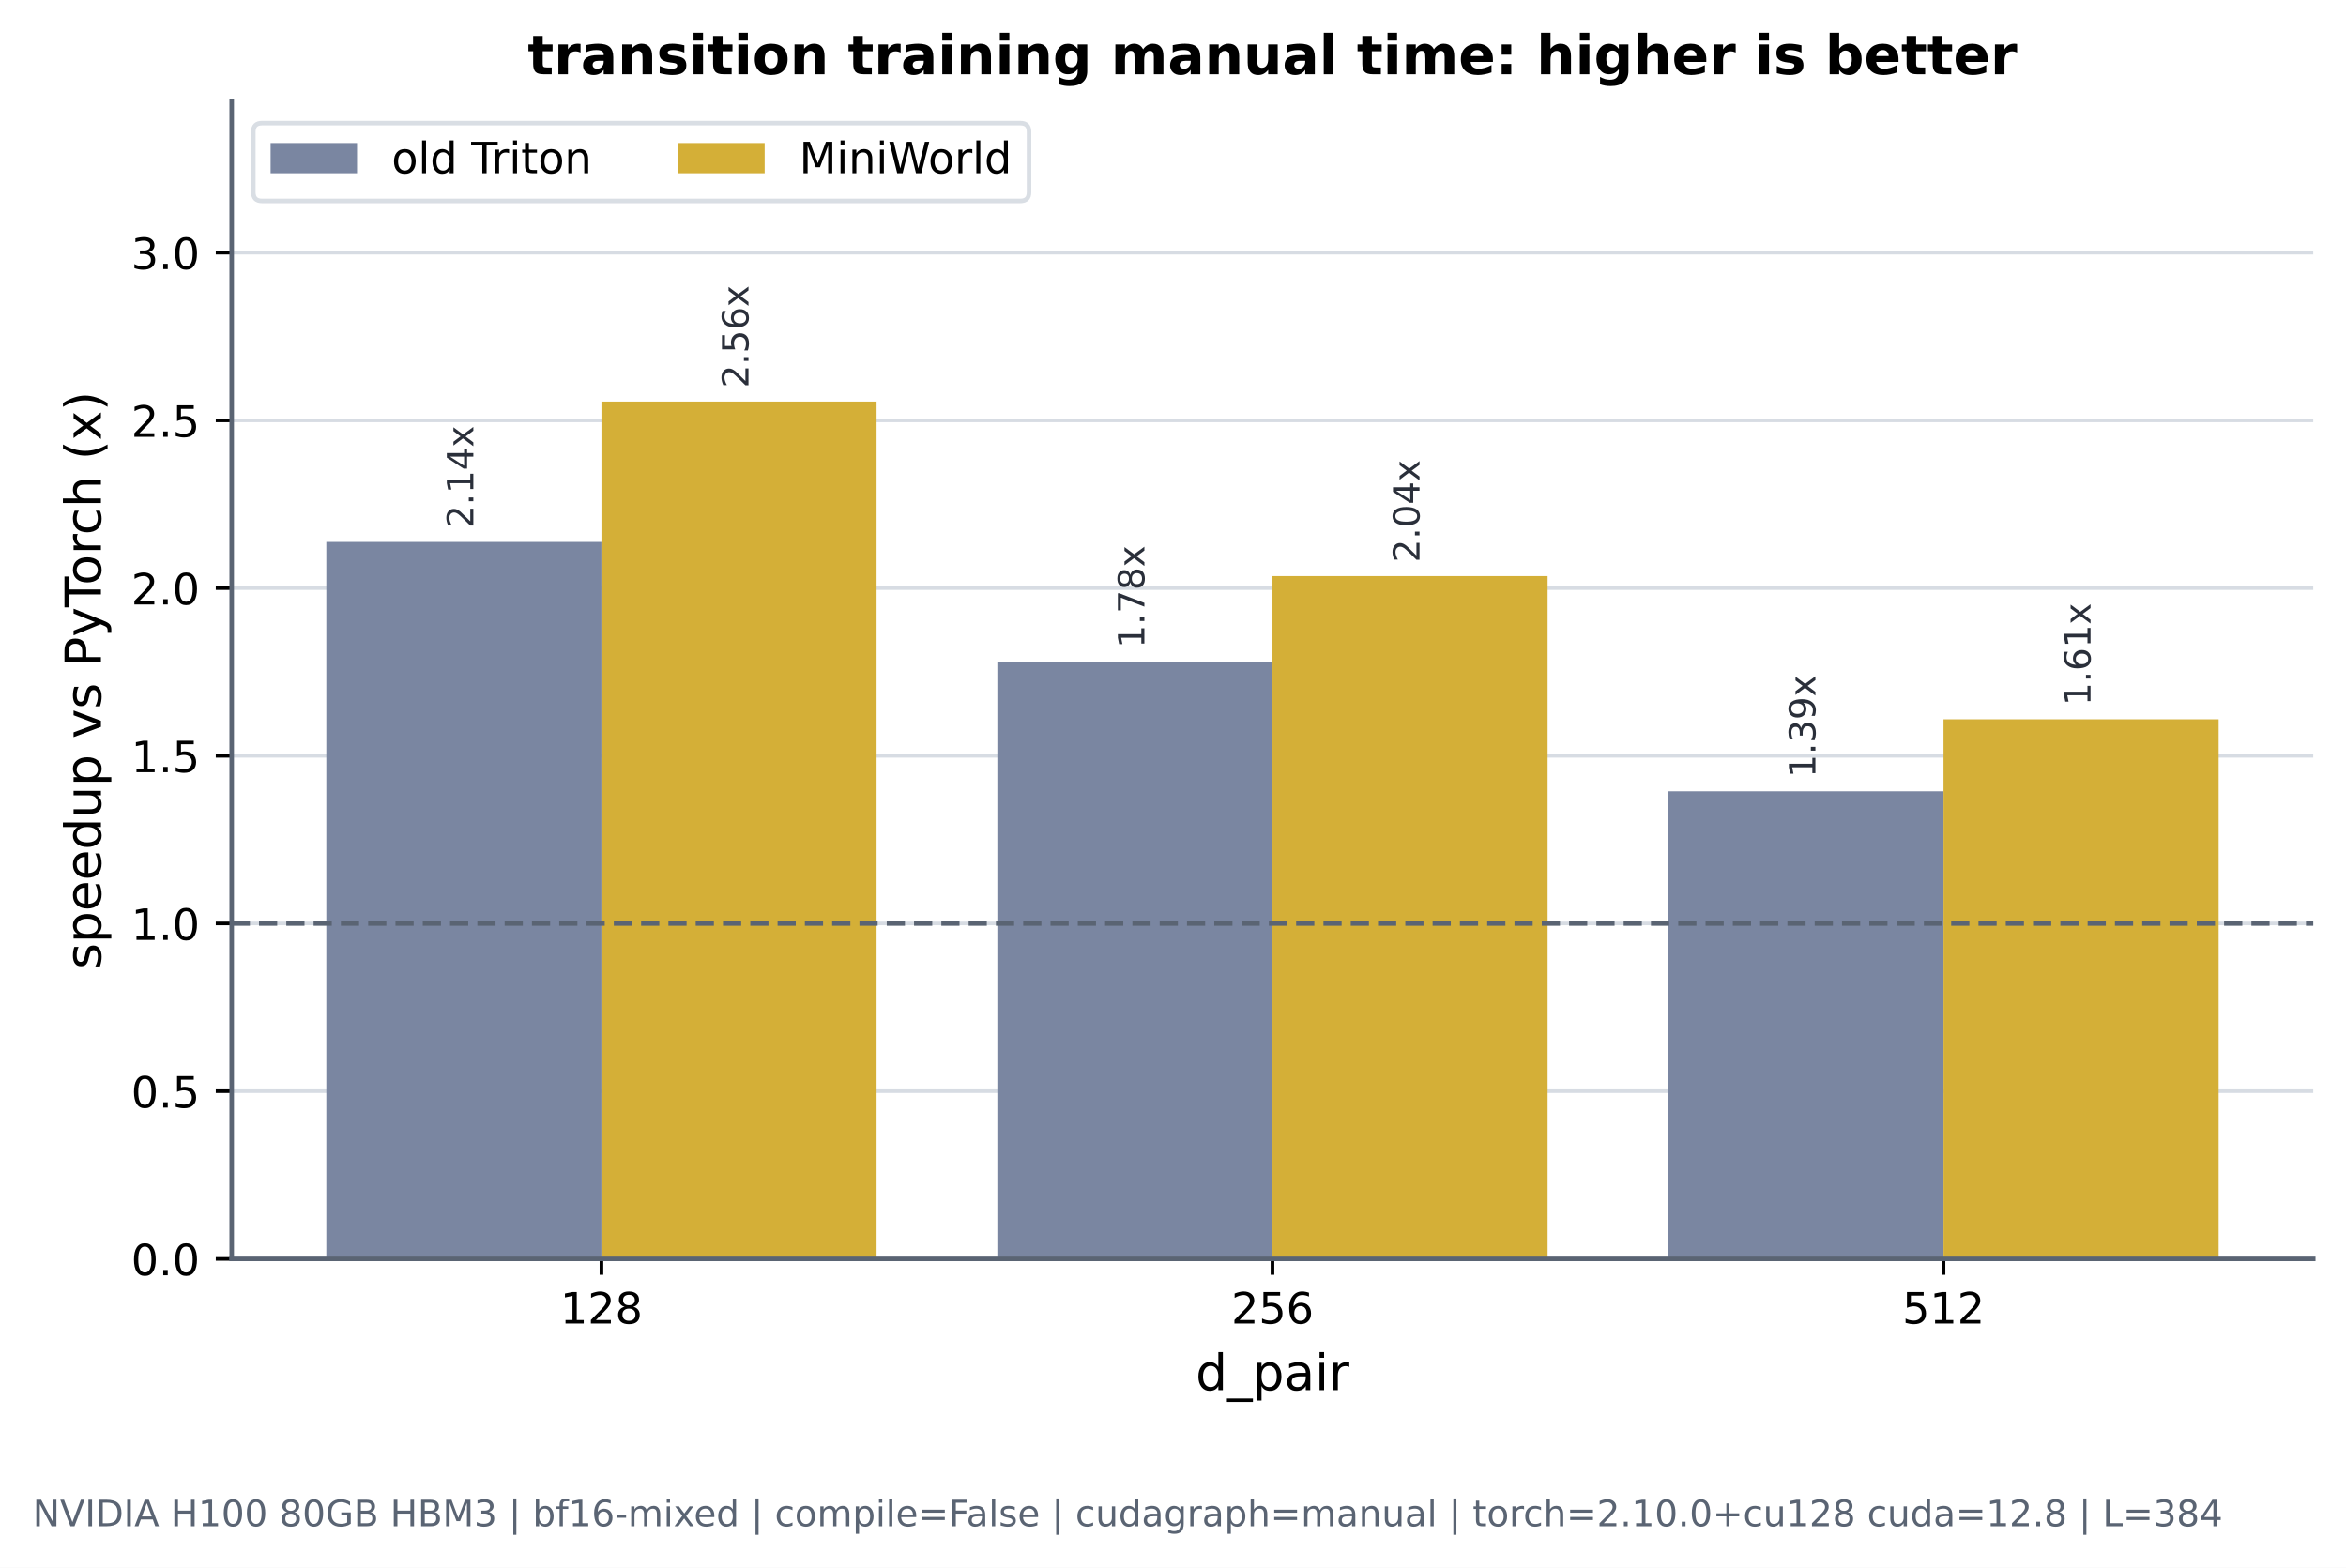
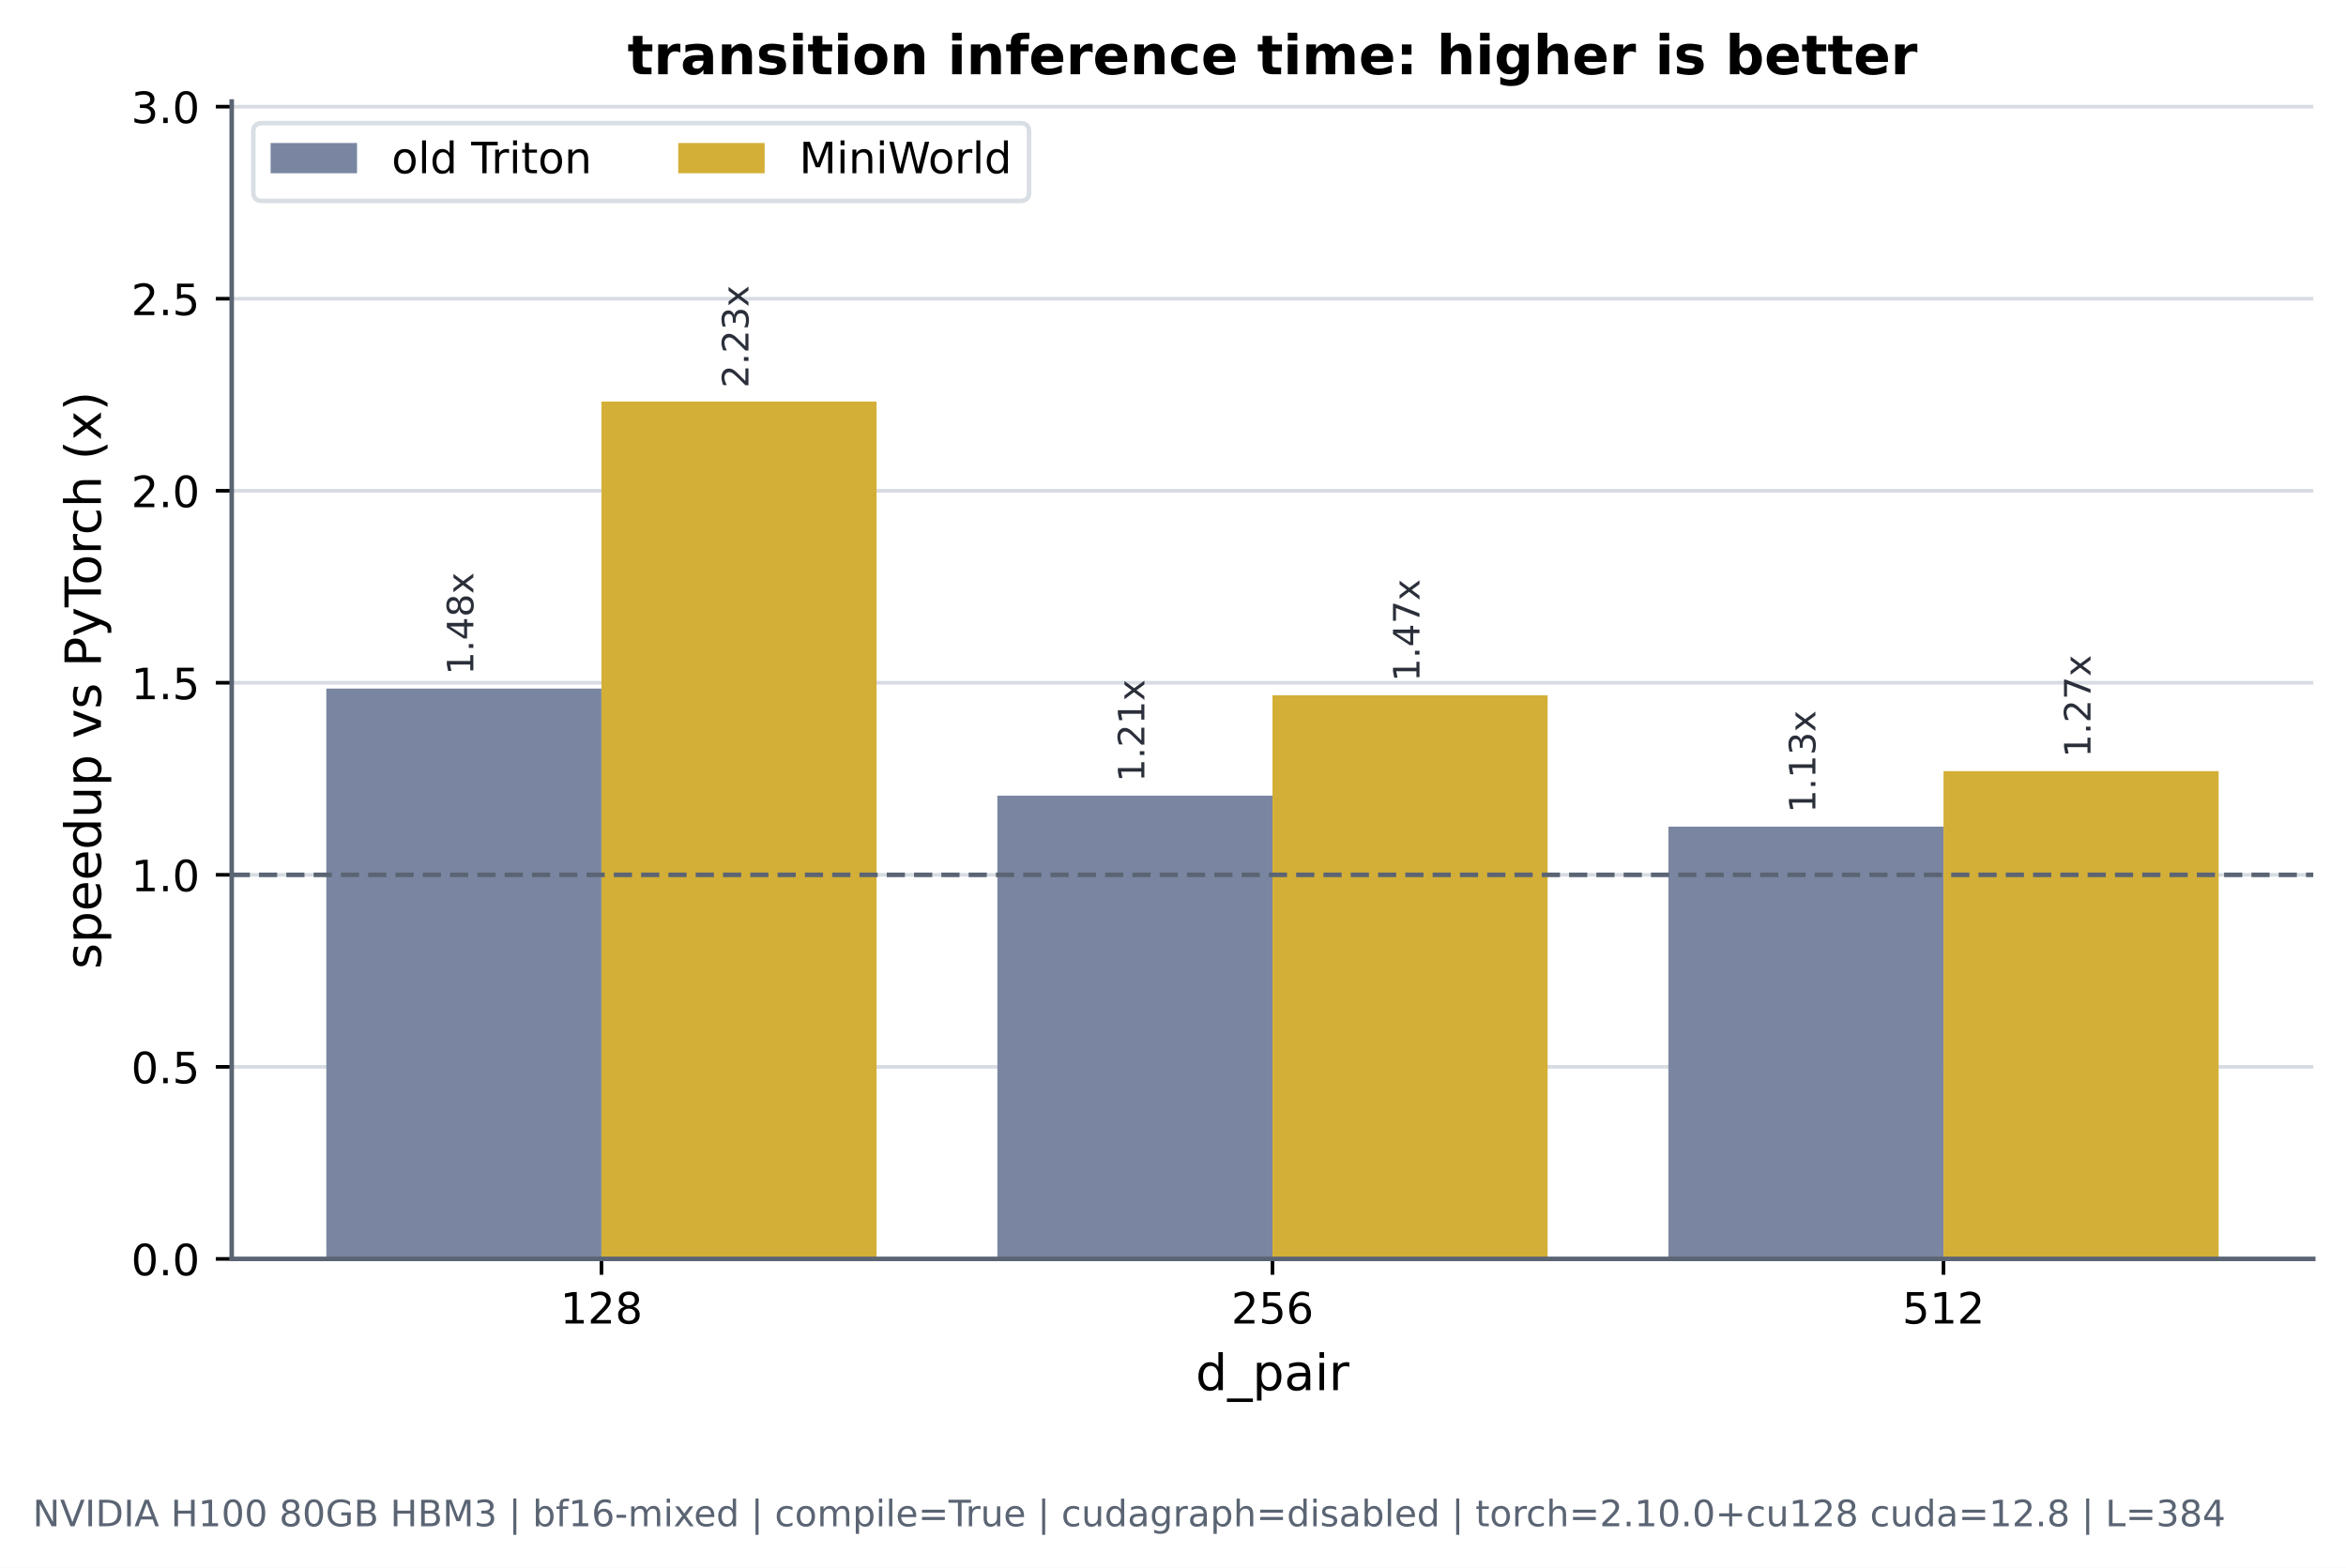
<svg xmlns="http://www.w3.org/2000/svg" xmlns:xlink="http://www.w3.org/1999/xlink" width="515.736pt" height="344.665pt" viewBox="0 0 515.736 344.665" version="1.1">
  <defs>
    <style type="text/css">*{stroke-linejoin: round; stroke-linecap: butt}</style>
  </defs>
  <g id="figure_1">
    <g id="patch_1">
      <path d="M 0 344.665  L 515.736 344.665  L 515.736 0  L 0 0  z " style="fill: #ffffff" />
    </g>
    <g id="axes_1">
      <g id="patch_2">
        <path d="M 50.939 276.762  L 508.536 276.762  L 508.536 22.318  L 50.939 22.318  z " style="fill: #ffffff" />
      </g>
      <g id="matplotlib.axis_1">
        <g id="xtick_1">
          <g id="line2d_1">
            <defs>
-               <path id="m27a2633998" d="M 0 0  L 0 3.5  " style="stroke: #000000; stroke-width: 0.8" />
+               <path id="m0b4c2c6927" d="M 0 0  L 0 3.5  " style="stroke: #000000; stroke-width: 0.8" />
            </defs>
            <g>
-               <use xlink:href="#m27a2633998" x="132.22" y="276.762" style="stroke: #000000; stroke-width: 0.8" />
+               <use xlink:href="#m0b4c2c6927" x="132.22" y="276.762" style="stroke: #000000; stroke-width: 0.8" />
            </g>
          </g>
          <g id="text_1">
            <text style="font-size: 9.5px; font-family: 'DejaVu Sans', 'Arial', 'Helvetica', sans-serif; text-anchor: middle" x="132.22" y="290.98" transform="rotate(-0 132.2204 290.9801)">128</text>
          </g>
        </g>
        <g id="xtick_2">
          <g id="line2d_2">
            <g>
-               <use xlink:href="#m27a2633998" x="279.737" y="276.762" style="stroke: #000000; stroke-width: 0.8" />
+               <use xlink:href="#m0b4c2c6927" x="279.737" y="276.762" style="stroke: #000000; stroke-width: 0.8" />
            </g>
          </g>
          <g id="text_2">
            <text style="font-size: 9.5px; font-family: 'DejaVu Sans', 'Arial', 'Helvetica', sans-serif; text-anchor: middle" x="279.737" y="290.98" transform="rotate(-0 279.7373 290.9801)">256</text>
          </g>
        </g>
        <g id="xtick_3">
          <g id="line2d_3">
            <g>
-               <use xlink:href="#m27a2633998" x="427.254" y="276.762" style="stroke: #000000; stroke-width: 0.8" />
+               <use xlink:href="#m0b4c2c6927" x="427.254" y="276.762" style="stroke: #000000; stroke-width: 0.8" />
            </g>
          </g>
          <g id="text_3">
            <text style="font-size: 9.5px; font-family: 'DejaVu Sans', 'Arial', 'Helvetica', sans-serif; text-anchor: middle" x="427.254" y="290.98" transform="rotate(-0 427.2542 290.9801)">512</text>
          </g>
        </g>
        <g id="text_4">
          <text style="font-size: 11px; font-family: 'DejaVu Sans', 'Arial', 'Helvetica', sans-serif; text-anchor: middle" x="279.737" y="305.621" transform="rotate(-0 279.7373 305.6206)">d_pair</text>
        </g>
      </g>
      <g id="matplotlib.axis_2">
        <g id="ytick_1">
          <g id="line2d_4">
-             <path d="M 50.939 276.762  L 508.536 276.762  " clip-path="url(#pc6d2b3e2df)" style="fill: none; stroke: #d7dce3; stroke-width: 0.8; stroke-linecap: square" />
+             <path d="M 50.939 276.762  L 508.536 276.762  " clip-path="url(#p1a856bbd11)" style="fill: none; stroke: #d7dce3; stroke-width: 0.8; stroke-linecap: square" />
          </g>
          <g id="line2d_5">
            <defs>
-               <path id="me496456129" d="M 0 0  L -3.5 0  " style="stroke: #000000; stroke-width: 0.8" />
+               <path id="mbe82e9d874" d="M 0 0  L -3.5 0  " style="stroke: #000000; stroke-width: 0.8" />
            </defs>
            <g>
-               <use xlink:href="#me496456129" x="50.939" y="276.762" style="stroke: #000000; stroke-width: 0.8" />
+               <use xlink:href="#mbe82e9d874" x="50.939" y="276.762" style="stroke: #000000; stroke-width: 0.8" />
            </g>
          </g>
          <g id="text_5">
            <text style="font-size: 9.5px; font-family: 'DejaVu Sans', 'Arial', 'Helvetica', sans-serif; text-anchor: end" x="43.939" y="280.371" transform="rotate(-0 43.93858 280.3712)">0.0</text>
          </g>
        </g>
        <g id="ytick_2">
          <g id="line2d_6">
-             <path d="M 50.939 239.894  L 508.536 239.894  " clip-path="url(#pc6d2b3e2df)" style="fill: none; stroke: #d7dce3; stroke-width: 0.8; stroke-linecap: square" />
+             <path d="M 50.939 234.544  L 508.536 234.544  " clip-path="url(#p1a856bbd11)" style="fill: none; stroke: #d7dce3; stroke-width: 0.8; stroke-linecap: square" />
          </g>
          <g id="line2d_7">
            <g>
-               <use xlink:href="#me496456129" x="50.939" y="239.894" style="stroke: #000000; stroke-width: 0.8" />
+               <use xlink:href="#mbe82e9d874" x="50.939" y="234.544" style="stroke: #000000; stroke-width: 0.8" />
            </g>
          </g>
          <g id="text_6">
-             <text style="font-size: 9.5px; font-family: 'DejaVu Sans', 'Arial', 'Helvetica', sans-serif; text-anchor: end" x="43.939" y="243.503" transform="rotate(-0 43.93858 243.5029)">0.5</text>
+             <text style="font-size: 9.5px; font-family: 'DejaVu Sans', 'Arial', 'Helvetica', sans-serif; text-anchor: end" x="43.939" y="238.152" transform="rotate(-0 43.93858 238.1525)">0.5</text>
          </g>
        </g>
        <g id="ytick_3">
          <g id="line2d_8">
-             <path d="M 50.939 203.026  L 508.536 203.026  " clip-path="url(#pc6d2b3e2df)" style="fill: none; stroke: #d7dce3; stroke-width: 0.8; stroke-linecap: square" />
+             <path d="M 50.939 192.325  L 508.536 192.325  " clip-path="url(#p1a856bbd11)" style="fill: none; stroke: #d7dce3; stroke-width: 0.8; stroke-linecap: square" />
          </g>
          <g id="line2d_9">
            <g>
-               <use xlink:href="#me496456129" x="50.939" y="203.026" style="stroke: #000000; stroke-width: 0.8" />
+               <use xlink:href="#mbe82e9d874" x="50.939" y="192.325" style="stroke: #000000; stroke-width: 0.8" />
            </g>
          </g>
          <g id="text_7">
-             <text style="font-size: 9.5px; font-family: 'DejaVu Sans', 'Arial', 'Helvetica', sans-serif; text-anchor: end" x="43.939" y="206.635" transform="rotate(-0 43.93858 206.6346)">1.0</text>
+             <text style="font-size: 9.5px; font-family: 'DejaVu Sans', 'Arial', 'Helvetica', sans-serif; text-anchor: end" x="43.939" y="195.934" transform="rotate(-0 43.93858 195.9337)">1.0</text>
          </g>
        </g>
        <g id="ytick_4">
          <g id="line2d_10">
-             <path d="M 50.939 166.157  L 508.536 166.157  " clip-path="url(#pc6d2b3e2df)" style="fill: none; stroke: #d7dce3; stroke-width: 0.8; stroke-linecap: square" />
+             <path d="M 50.939 150.106  L 508.536 150.106  " clip-path="url(#p1a856bbd11)" style="fill: none; stroke: #d7dce3; stroke-width: 0.8; stroke-linecap: square" />
          </g>
          <g id="line2d_11">
            <g>
-               <use xlink:href="#me496456129" x="50.939" y="166.157" style="stroke: #000000; stroke-width: 0.8" />
+               <use xlink:href="#mbe82e9d874" x="50.939" y="150.106" style="stroke: #000000; stroke-width: 0.8" />
            </g>
          </g>
          <g id="text_8">
-             <text style="font-size: 9.5px; font-family: 'DejaVu Sans', 'Arial', 'Helvetica', sans-serif; text-anchor: end" x="43.939" y="169.766" transform="rotate(-0 43.93858 169.7663)">1.5</text>
+             <text style="font-size: 9.5px; font-family: 'DejaVu Sans', 'Arial', 'Helvetica', sans-serif; text-anchor: end" x="43.939" y="153.715" transform="rotate(-0 43.93858 153.7149)">1.5</text>
          </g>
        </g>
        <g id="ytick_5">
          <g id="line2d_12">
-             <path d="M 50.939 129.289  L 508.536 129.289  " clip-path="url(#pc6d2b3e2df)" style="fill: none; stroke: #d7dce3; stroke-width: 0.8; stroke-linecap: square" />
+             <path d="M 50.939 107.887  L 508.536 107.887  " clip-path="url(#p1a856bbd11)" style="fill: none; stroke: #d7dce3; stroke-width: 0.8; stroke-linecap: square" />
          </g>
          <g id="line2d_13">
            <g>
-               <use xlink:href="#me496456129" x="50.939" y="129.289" style="stroke: #000000; stroke-width: 0.8" />
+               <use xlink:href="#mbe82e9d874" x="50.939" y="107.887" style="stroke: #000000; stroke-width: 0.8" />
            </g>
          </g>
          <g id="text_9">
-             <text style="font-size: 9.5px; font-family: 'DejaVu Sans', 'Arial', 'Helvetica', sans-serif; text-anchor: end" x="43.939" y="132.898" transform="rotate(-0 43.93858 132.8979)">2.0</text>
+             <text style="font-size: 9.5px; font-family: 'DejaVu Sans', 'Arial', 'Helvetica', sans-serif; text-anchor: end" x="43.939" y="111.496" transform="rotate(-0 43.93858 111.4961)">2.0</text>
          </g>
        </g>
        <g id="ytick_6">
          <g id="line2d_14">
-             <path d="M 50.939 92.421  L 508.536 92.421  " clip-path="url(#pc6d2b3e2df)" style="fill: none; stroke: #d7dce3; stroke-width: 0.8; stroke-linecap: square" />
+             <path d="M 50.939 65.668  L 508.536 65.668  " clip-path="url(#p1a856bbd11)" style="fill: none; stroke: #d7dce3; stroke-width: 0.8; stroke-linecap: square" />
          </g>
          <g id="line2d_15">
            <g>
-               <use xlink:href="#me496456129" x="50.939" y="92.421" style="stroke: #000000; stroke-width: 0.8" />
+               <use xlink:href="#mbe82e9d874" x="50.939" y="65.668" style="stroke: #000000; stroke-width: 0.8" />
            </g>
          </g>
          <g id="text_10">
-             <text style="font-size: 9.5px; font-family: 'DejaVu Sans', 'Arial', 'Helvetica', sans-serif; text-anchor: end" x="43.939" y="96.03" transform="rotate(-0 43.93858 96.0296)">2.5</text>
+             <text style="font-size: 9.5px; font-family: 'DejaVu Sans', 'Arial', 'Helvetica', sans-serif; text-anchor: end" x="43.939" y="69.277" transform="rotate(-0 43.93858 69.27729)">2.5</text>
          </g>
        </g>
        <g id="ytick_7">
          <g id="line2d_16">
-             <path d="M 50.939 55.552  L 508.536 55.552  " clip-path="url(#pc6d2b3e2df)" style="fill: none; stroke: #d7dce3; stroke-width: 0.8; stroke-linecap: square" />
+             <path d="M 50.939 23.45  L 508.536 23.45  " clip-path="url(#p1a856bbd11)" style="fill: none; stroke: #d7dce3; stroke-width: 0.8; stroke-linecap: square" />
          </g>
          <g id="line2d_17">
            <g>
-               <use xlink:href="#me496456129" x="50.939" y="55.552" style="stroke: #000000; stroke-width: 0.8" />
+               <use xlink:href="#mbe82e9d874" x="50.939" y="23.45" style="stroke: #000000; stroke-width: 0.8" />
            </g>
          </g>
          <g id="text_11">
-             <text style="font-size: 9.5px; font-family: 'DejaVu Sans', 'Arial', 'Helvetica', sans-serif; text-anchor: end" x="43.939" y="59.161" transform="rotate(-0 43.93858 59.16127)">3.0</text>
+             <text style="font-size: 9.5px; font-family: 'DejaVu Sans', 'Arial', 'Helvetica', sans-serif; text-anchor: end" x="43.939" y="27.058" transform="rotate(-0 43.93858 27.0585)">3.0</text>
          </g>
        </g>
        <g id="text_12">
          <text style="font-size: 11px; font-family: 'DejaVu Sans', 'Arial', 'Helvetica', sans-serif; text-anchor: middle" x="22.188" y="149.54" transform="rotate(-90 22.18803 149.5402)">speedup vs PyTorch (x)</text>
        </g>
      </g>
      <g id="patch_3">
-         <path d="M 71.738 276.762  L 132.22 276.762  L 132.22 119.138  L 71.738 119.138  z " clip-path="url(#pc6d2b3e2df)" style="fill: #7a86a1" />
+         <path d="M 71.738 276.762  L 132.22 276.762  L 132.22 151.382  L 71.738 151.382  z " clip-path="url(#p1a856bbd11)" style="fill: #7a86a1" />
      </g>
      <g id="patch_4">
-         <path d="M 219.255 276.762  L 279.737 276.762  L 279.737 145.476  L 219.255 145.476  z " clip-path="url(#pc6d2b3e2df)" style="fill: #7a86a1" />
+         <path d="M 219.255 276.762  L 279.737 276.762  L 279.737 174.921  L 219.255 174.921  z " clip-path="url(#p1a856bbd11)" style="fill: #7a86a1" />
      </g>
      <g id="patch_5">
-         <path d="M 366.772 276.762  L 427.254 276.762  L 427.254 173.966  L 366.772 173.966  z " clip-path="url(#pc6d2b3e2df)" style="fill: #7a86a1" />
+         <path d="M 366.772 276.762  L 427.254 276.762  L 427.254 181.733  L 366.772 181.733  z " clip-path="url(#p1a856bbd11)" style="fill: #7a86a1" />
      </g>
      <g id="patch_6">
-         <path d="M 132.22 276.762  L 192.702 276.762  L 192.702 88.285  L 132.22 88.285  z " clip-path="url(#pc6d2b3e2df)" style="fill: #d4af37" />
+         <path d="M 132.22 276.762  L 192.702 276.762  L 192.702 88.285  L 132.22 88.285  z " clip-path="url(#p1a856bbd11)" style="fill: #d4af37" />
      </g>
      <g id="patch_7">
-         <path d="M 279.737 276.762  L 340.219 276.762  L 340.219 126.651  L 279.737 126.651  z " clip-path="url(#pc6d2b3e2df)" style="fill: #d4af37" />
+         <path d="M 279.737 276.762  L 340.219 276.762  L 340.219 152.856  L 279.737 152.856  z " clip-path="url(#p1a856bbd11)" style="fill: #d4af37" />
      </g>
      <g id="patch_8">
-         <path d="M 427.254 276.762  L 487.736 276.762  L 487.736 158.131  L 427.254 158.131  z " clip-path="url(#pc6d2b3e2df)" style="fill: #d4af37" />
+         <path d="M 427.254 276.762  L 487.736 276.762  L 487.736 169.53  L 427.254 169.53  z " clip-path="url(#p1a856bbd11)" style="fill: #d4af37" />
      </g>
      <g id="line2d_18">
-         <path d="M 50.939 203.026  L 508.536 203.026  " clip-path="url(#pc6d2b3e2df)" style="fill: none; stroke-dasharray: 4,2; stroke-dashoffset: 0; stroke: #5a6473" />
+         <path d="M 50.939 192.325  L 508.536 192.325  " clip-path="url(#p1a856bbd11)" style="fill: none; stroke-dasharray: 4,2; stroke-dashoffset: 0; stroke: #5a6473" />
      </g>
      <g id="patch_9">
        <path d="M 50.939 276.762  L 50.939 22.318  " style="fill: none; stroke: #5a6473; stroke-linejoin: miter; stroke-linecap: square" />
      </g>
      <g id="patch_10">
        <path d="M 50.939 276.762  L 508.536 276.762  " style="fill: none; stroke: #5a6473; stroke-linejoin: miter; stroke-linecap: square" />
      </g>
      <g id="text_13">
-         <text style="font-size: 8px; font-family: 'DejaVu Sans', 'Arial', 'Helvetica', sans-serif; fill: #2a2f3a" transform="translate(104.0576 116.1377) rotate(-90)">2.14x</text>
+         <text style="font-size: 8px; font-family: 'DejaVu Sans', 'Arial', 'Helvetica', sans-serif; fill: #2a2f3a" transform="translate(104.0576 148.3822) rotate(-90)">1.48x</text>
      </g>
      <g id="text_14">
-         <text style="font-size: 8px; font-family: 'DejaVu Sans', 'Arial', 'Helvetica', sans-serif; fill: #2a2f3a" transform="translate(251.5745 142.4762) rotate(-90)">1.78x</text>
+         <text style="font-size: 8px; font-family: 'DejaVu Sans', 'Arial', 'Helvetica', sans-serif; fill: #2a2f3a" transform="translate(251.5745 171.9208) rotate(-90)">1.21x</text>
      </g>
      <g id="text_15">
-         <text style="font-size: 8px; font-family: 'DejaVu Sans', 'Arial', 'Helvetica', sans-serif; fill: #2a2f3a" transform="translate(399.0913 170.9661) rotate(-90)">1.39x</text>
+         <text style="font-size: 8px; font-family: 'DejaVu Sans', 'Arial', 'Helvetica', sans-serif; fill: #2a2f3a" transform="translate(399.0913 178.7333) rotate(-90)">1.13x</text>
      </g>
      <g id="text_16">
-         <text style="font-size: 8px; font-family: 'DejaVu Sans', 'Arial', 'Helvetica', sans-serif; fill: #2a2f3a" transform="translate(164.5395 85.28515) rotate(-90)">2.56x</text>
+         <text style="font-size: 8px; font-family: 'DejaVu Sans', 'Arial', 'Helvetica', sans-serif; fill: #2a2f3a" transform="translate(164.5395 85.28515) rotate(-90)">2.23x</text>
      </g>
      <g id="text_17">
-         <text style="font-size: 8px; font-family: 'DejaVu Sans', 'Arial', 'Helvetica', sans-serif; fill: #2a2f3a" transform="translate(312.0564 123.6508) rotate(-90)">2.04x</text>
+         <text style="font-size: 8px; font-family: 'DejaVu Sans', 'Arial', 'Helvetica', sans-serif; fill: #2a2f3a" transform="translate(312.0564 149.8563) rotate(-90)">1.47x</text>
      </g>
      <g id="text_18">
-         <text style="font-size: 8px; font-family: 'DejaVu Sans', 'Arial', 'Helvetica', sans-serif; fill: #2a2f3a" transform="translate(459.5733 155.1308) rotate(-90)">1.61x</text>
+         <text style="font-size: 8px; font-family: 'DejaVu Sans', 'Arial', 'Helvetica', sans-serif; fill: #2a2f3a" transform="translate(459.5733 166.5299) rotate(-90)">1.27x</text>
      </g>
      <g id="text_19">
-         <text style="font-weight: 700; font-size: 12px; font-family: 'DejaVu Sans', 'Arial', 'Helvetica', sans-serif; text-anchor: middle" x="279.737" y="16.318" transform="rotate(-0 279.7373 16.31812)">transition training manual time: higher is better</text>
+         <text style="font-weight: 700; font-size: 12px; font-family: 'DejaVu Sans', 'Arial', 'Helvetica', sans-serif; text-anchor: middle" x="279.737" y="16.318" transform="rotate(-0 279.7373 16.31812)">transition inference time: higher is better</text>
      </g>
      <g id="legend_1">
        <g id="patch_11">
          <path d="M 57.589 44.169  L 224.32 44.169  Q 226.22 44.169 226.22 42.269  L 226.22 28.968  Q 226.22 27.068 224.32 27.068  L 57.589 27.068  Q 55.689 27.068 55.689 28.968  L 55.689 42.269  Q 55.689 44.169 57.589 44.169  z " style="fill: #ffffff; opacity: 0.95; stroke: #d7dce3; stroke-linejoin: miter" />
        </g>
        <g id="patch_12">
          <path d="M 59.489 38.087  L 78.489 38.087  L 78.489 31.437  L 59.489 31.437  z " style="fill: #7a86a1" />
        </g>
        <g id="text_20">
          <text style="font-size: 9.5px; font-family: 'DejaVu Sans', 'Arial', 'Helvetica', sans-serif; text-anchor: start" x="86.089" y="38.087" transform="rotate(-0 86.08858 38.08664)">old Triton</text>
        </g>
        <g id="patch_13">
          <path d="M 149.099 38.087  L 168.099 38.087  L 168.099 31.437  L 149.099 31.437  z " style="fill: #d4af37" />
        </g>
        <g id="text_21">
          <text style="font-size: 9.5px; font-family: 'DejaVu Sans', 'Arial', 'Helvetica', sans-serif; text-anchor: start" x="175.699" y="38.087" transform="rotate(-0 175.6988 38.08664)">MiniWorld</text>
        </g>
      </g>
    </g>
    <g id="text_22">
-       <text style="font-size: 8px; font-family: 'DejaVu Sans', 'Arial', 'Helvetica', sans-serif; text-anchor: start; fill: #5a6473" x="7.2" y="335.543" transform="rotate(-0 7.2 335.5431)">NVIDIA H100 80GB HBM3 | bf16-mixed | compile=False | cudagraph=manual | torch=2.10.0+cu128 cuda=12.8 | L=384</text>
+       <text style="font-size: 8px; font-family: 'DejaVu Sans', 'Arial', 'Helvetica', sans-serif; text-anchor: start; fill: #5a6473" x="7.2" y="335.543" transform="rotate(-0 7.2 335.5431)">NVIDIA H100 80GB HBM3 | bf16-mixed | compile=True | cudagraph=disabled | torch=2.10.0+cu128 cuda=12.8 | L=384</text>
    </g>
  </g>
  <defs>
-     <clipPath id="pc6d2b3e2df">
+     <clipPath id="p1a856bbd11">
      <rect x="50.939" y="22.318" width="457.597" height="254.444" />
    </clipPath>
  </defs>
</svg>
